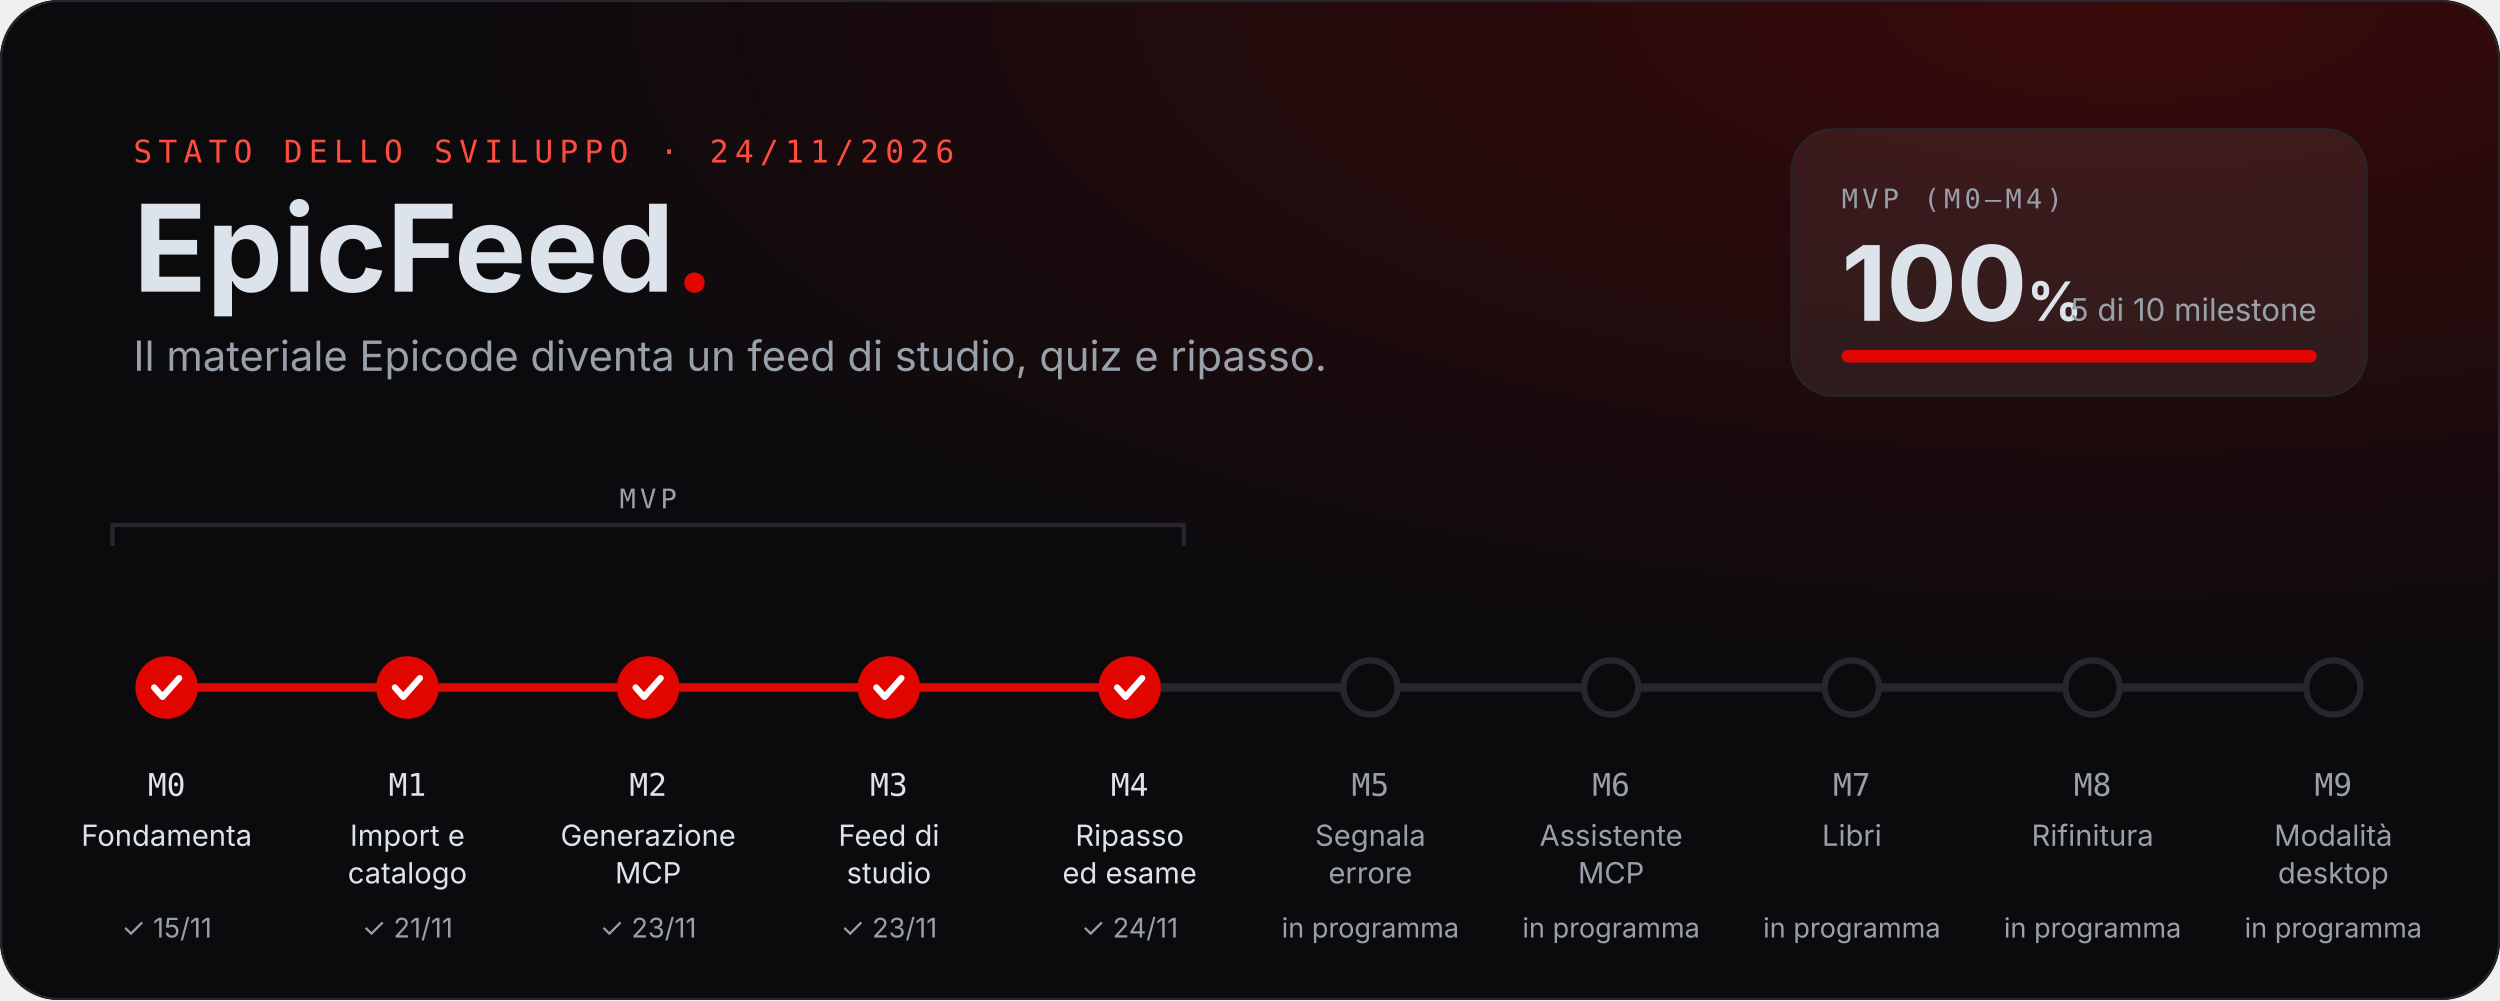
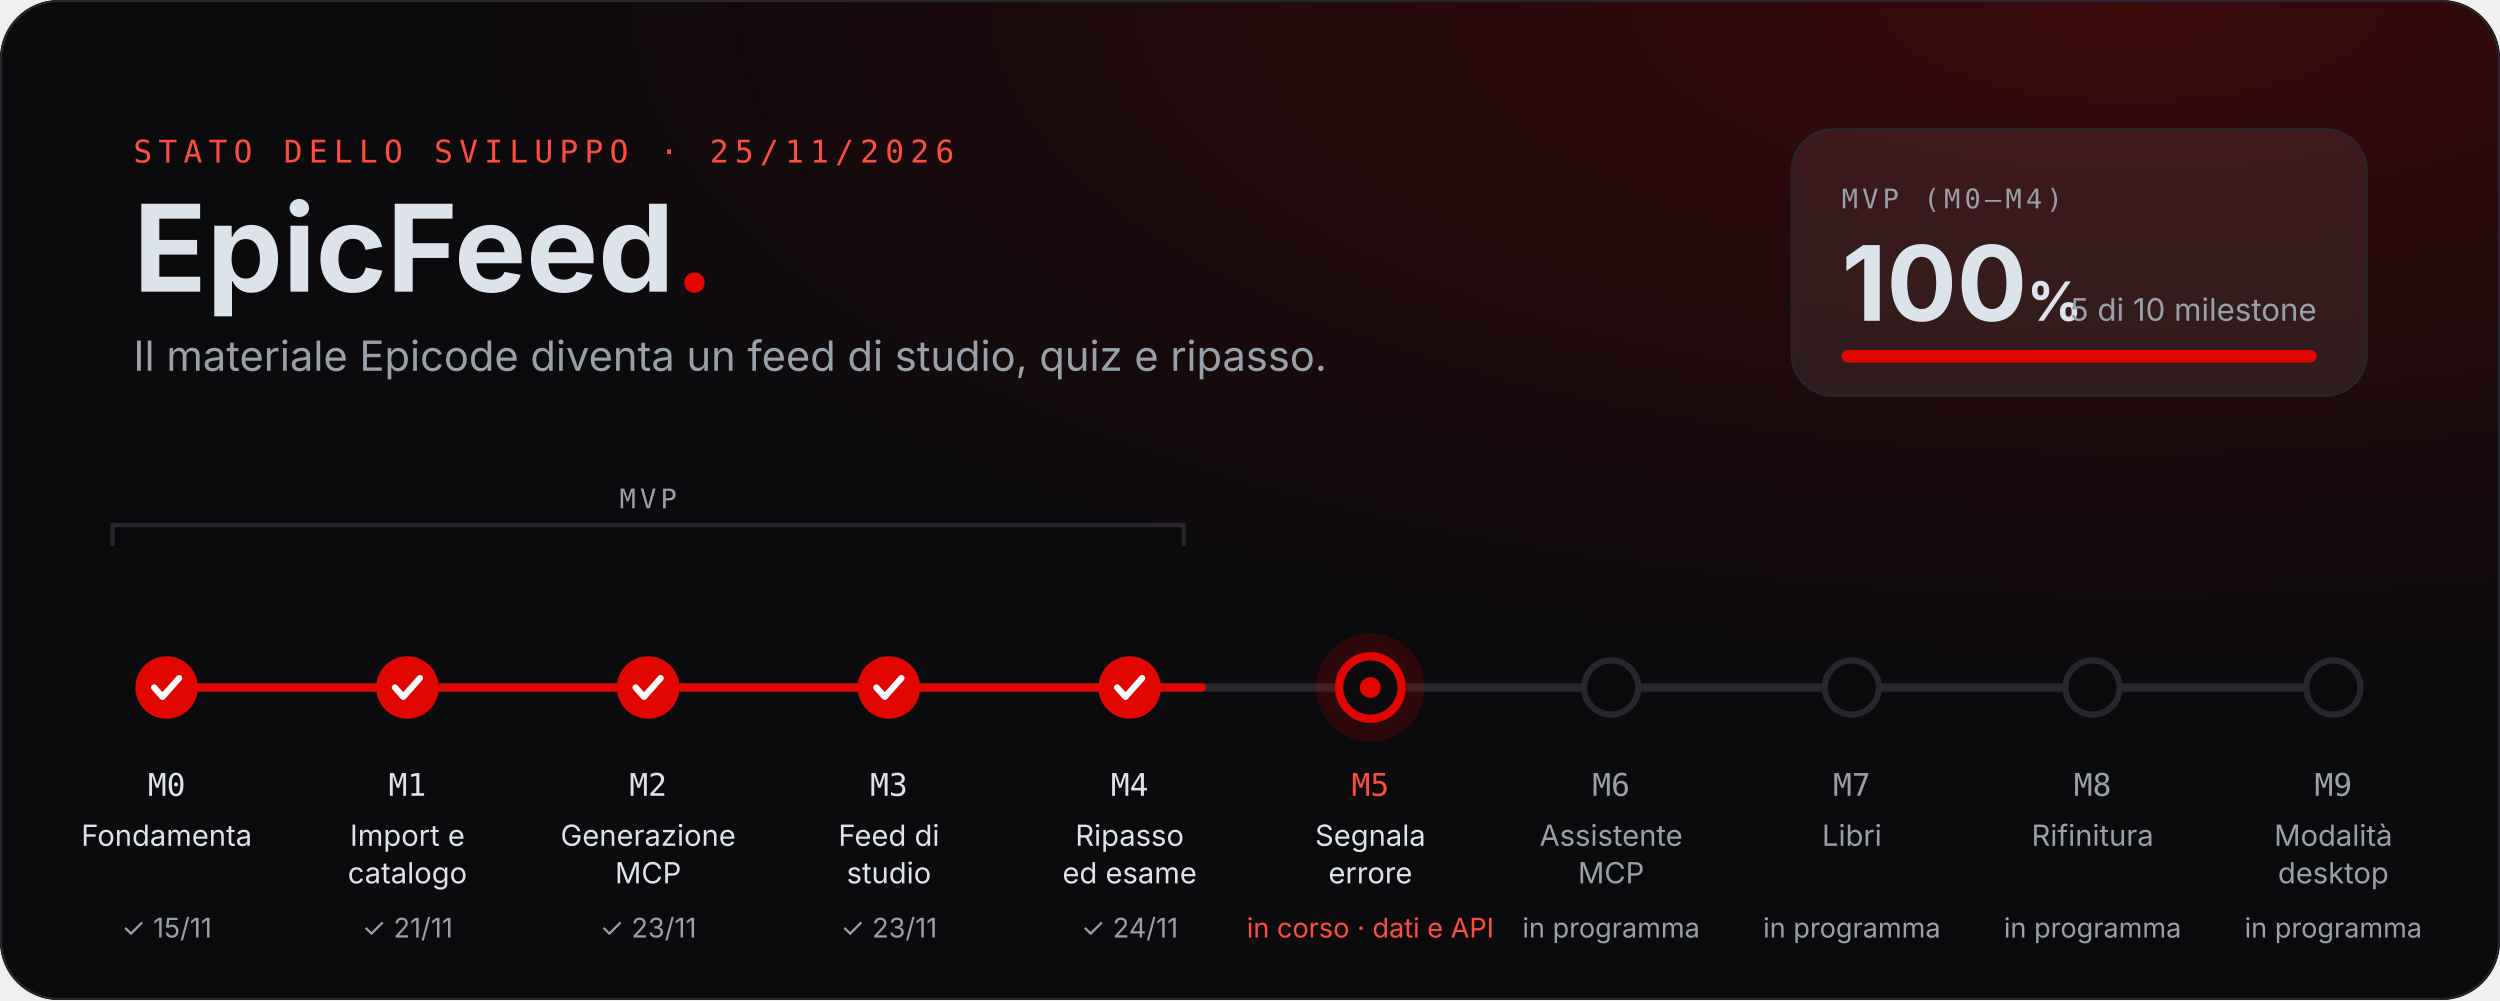
<svg xmlns="http://www.w3.org/2000/svg" width="1200" height="480" viewBox="0 0 1200 480" role="img" aria-label="Stato dello sviluppo di EpicFeed: MVP al 100%">
  <defs>
    <radialGradient id="glow" cx="85%" cy="0%" r="70%">
      <stop offset="0" stop-color="#E10600" stop-opacity="0.22" />
      <stop offset="1" stop-color="#E10600" stop-opacity="0" />
    </radialGradient>
  </defs>
  <rect width="1200" height="480" rx="28" fill="#0B0B0E" />
  <rect width="1200" height="480" rx="28" fill="url(#glow)" />
  <rect x="0.5" y="0.5" width="1199" height="479" rx="28" fill="none" stroke="#26262C" />
-   <text x="64" y="78" font-family="'JetBrains Mono', ui-monospace, Consolas, Menlo, monospace" font-size="15" letter-spacing="3" fill="#FF4D3D">STATO DELLO SVILUPPO · 24/11/2026</text>
+   <text x="64" y="78" font-family="'JetBrains Mono', ui-monospace, Consolas, Menlo, monospace" font-size="15" letter-spacing="3" fill="#FF4D3D">STATO DELLO SVILUPPO · 25/11/2026</text>
  <text x="64" y="140" font-family="'Space Grotesk', Inter, 'Segoe UI', system-ui, sans-serif" font-size="58" font-weight="700" fill="#DCE3EA">EpicFeed<tspan fill="#E10600">.</tspan>
  </text>
  <text x="64" y="178" font-family="Inter, 'Segoe UI', system-ui, -apple-system, sans-serif" font-size="20" fill="#98A0A9">Il materiale Epicode diventa un feed di studio, quiz e ripasso.</text>
  <g transform="translate(860,62)">
    <rect width="276" height="128" rx="20" fill="#FFFFFF" fill-opacity="0.07" stroke="#26262C" />
    <text x="24" y="38" font-family="'JetBrains Mono', ui-monospace, Consolas, Menlo, monospace" font-size="13" letter-spacing="2" fill="#98A0A9">MVP (M0–M4)</text>
    <text x="24" y="92" font-family="'Space Grotesk', Inter, 'Segoe UI', system-ui, sans-serif" font-size="50" font-weight="700" fill="#DCE3EA">100<tspan font-size="26">%</tspan>
    </text>
    <text x="252" y="92" text-anchor="end" font-family="Inter, 'Segoe UI', system-ui, -apple-system, sans-serif" font-size="15" fill="#98A0A9">5 di 10 milestone</text>
    <rect x="24" y="106" width="228" height="6" rx="3" fill="#26262C" />
    <rect x="24" y="106" width="228" height="6" rx="3" fill="#E10600" />
  </g>
  <path d="M54 262 v-10 h514.222 v10" fill="none" stroke="#26262C" stroke-width="2" />
  <text x="311.111" y="244" text-anchor="middle" font-family="'JetBrains Mono', ui-monospace, Consolas, Menlo, monospace" font-size="13" letter-spacing="2" fill="#98A0A9">MVP</text>
  <line x1="80" y1="330" x2="1120" y2="330" stroke="#26262C" stroke-width="4" stroke-linecap="round" />
-   <line x1="80" y1="330" x2="542.222" y2="330" stroke="#E10600" stroke-width="4" stroke-linecap="round" />
+   <line x1="80" y1="330" x2="576.889" y2="330" stroke="#E10600" stroke-width="4" stroke-linecap="round" />
  <circle cx="80" cy="330" r="15" fill="#E10600" />
  <path d="M74 330 l4 4.5 l8 -9" fill="none" stroke="#FFFFFF" stroke-width="3" stroke-linecap="round" stroke-linejoin="round" />
  <text x="80" y="382" text-anchor="middle" font-family="'JetBrains Mono', ui-monospace, Consolas, Menlo, monospace" font-size="15" font-weight="500" fill="#DCE3EA">M0</text>
  <text x="80" y="406" text-anchor="middle" font-family="Inter, 'Segoe UI', system-ui, -apple-system, sans-serif" font-size="14" fill="#DCE3EA">Fondamenta</text>
  <text x="80" y="450" text-anchor="middle" font-family="Inter, 'Segoe UI', system-ui, -apple-system, sans-serif" font-size="13" fill="#98A0A9">✓ 15/11</text>
  <circle cx="195.556" cy="330" r="15" fill="#E10600" />
  <path d="M189.556 330 l4 4.5 l8 -9" fill="none" stroke="#FFFFFF" stroke-width="3" stroke-linecap="round" stroke-linejoin="round" />
  <text x="195.556" y="382" text-anchor="middle" font-family="'JetBrains Mono', ui-monospace, Consolas, Menlo, monospace" font-size="15" font-weight="500" fill="#DCE3EA">M1</text>
  <text x="195.556" y="406" text-anchor="middle" font-family="Inter, 'Segoe UI', system-ui, -apple-system, sans-serif" font-size="14" fill="#DCE3EA">Import e</text>
  <text x="195.556" y="424" text-anchor="middle" font-family="Inter, 'Segoe UI', system-ui, -apple-system, sans-serif" font-size="14" fill="#DCE3EA">catalogo</text>
  <text x="195.556" y="450" text-anchor="middle" font-family="Inter, 'Segoe UI', system-ui, -apple-system, sans-serif" font-size="13" fill="#98A0A9">✓ 21/11</text>
  <circle cx="311.111" cy="330" r="15" fill="#E10600" />
  <path d="M305.111 330 l4 4.5 l8 -9" fill="none" stroke="#FFFFFF" stroke-width="3" stroke-linecap="round" stroke-linejoin="round" />
  <text x="311.111" y="382" text-anchor="middle" font-family="'JetBrains Mono', ui-monospace, Consolas, Menlo, monospace" font-size="15" font-weight="500" fill="#DCE3EA">M2</text>
  <text x="311.111" y="406" text-anchor="middle" font-family="Inter, 'Segoe UI', system-ui, -apple-system, sans-serif" font-size="14" fill="#DCE3EA">Generazione</text>
  <text x="311.111" y="424" text-anchor="middle" font-family="Inter, 'Segoe UI', system-ui, -apple-system, sans-serif" font-size="14" fill="#DCE3EA">MCP</text>
  <text x="311.111" y="450" text-anchor="middle" font-family="Inter, 'Segoe UI', system-ui, -apple-system, sans-serif" font-size="13" fill="#98A0A9">✓ 23/11</text>
  <circle cx="426.667" cy="330" r="15" fill="#E10600" />
  <path d="M420.667 330 l4 4.5 l8 -9" fill="none" stroke="#FFFFFF" stroke-width="3" stroke-linecap="round" stroke-linejoin="round" />
  <text x="426.667" y="382" text-anchor="middle" font-family="'JetBrains Mono', ui-monospace, Consolas, Menlo, monospace" font-size="15" font-weight="500" fill="#DCE3EA">M3</text>
  <text x="426.667" y="406" text-anchor="middle" font-family="Inter, 'Segoe UI', system-ui, -apple-system, sans-serif" font-size="14" fill="#DCE3EA">Feed di</text>
  <text x="426.667" y="424" text-anchor="middle" font-family="Inter, 'Segoe UI', system-ui, -apple-system, sans-serif" font-size="14" fill="#DCE3EA">studio</text>
  <text x="426.667" y="450" text-anchor="middle" font-family="Inter, 'Segoe UI', system-ui, -apple-system, sans-serif" font-size="13" fill="#98A0A9">✓ 23/11</text>
  <circle cx="542.222" cy="330" r="15" fill="#E10600" />
  <path d="M536.222 330 l4 4.5 l8 -9" fill="none" stroke="#FFFFFF" stroke-width="3" stroke-linecap="round" stroke-linejoin="round" />
  <text x="542.222" y="382" text-anchor="middle" font-family="'JetBrains Mono', ui-monospace, Consolas, Menlo, monospace" font-size="15" font-weight="500" fill="#DCE3EA">M4</text>
  <text x="542.222" y="406" text-anchor="middle" font-family="Inter, 'Segoe UI', system-ui, -apple-system, sans-serif" font-size="14" fill="#DCE3EA">Ripasso</text>
  <text x="542.222" y="424" text-anchor="middle" font-family="Inter, 'Segoe UI', system-ui, -apple-system, sans-serif" font-size="14" fill="#DCE3EA">ed esame</text>
  <text x="542.222" y="450" text-anchor="middle" font-family="Inter, 'Segoe UI', system-ui, -apple-system, sans-serif" font-size="13" fill="#98A0A9">✓ 24/11</text>
-   <circle cx="657.778" cy="330" r="13" fill="#0B0B0E" stroke="#26262C" stroke-width="3" />
-   <text x="657.778" y="382" text-anchor="middle" font-family="'JetBrains Mono', ui-monospace, Consolas, Menlo, monospace" font-size="15" font-weight="500" fill="#98A0A9">M5</text>
-   <text x="657.778" y="406" text-anchor="middle" font-family="Inter, 'Segoe UI', system-ui, -apple-system, sans-serif" font-size="14" fill="#98A0A9">Segnala</text>
-   <text x="657.778" y="424" text-anchor="middle" font-family="Inter, 'Segoe UI', system-ui, -apple-system, sans-serif" font-size="14" fill="#98A0A9">errore</text>
-   <text x="657.778" y="450" text-anchor="middle" font-family="Inter, 'Segoe UI', system-ui, -apple-system, sans-serif" font-size="13" fill="#98A0A9">in programma</text>
+   <circle cx="657.778" cy="330" r="26" fill="#E10600" fill-opacity="0.16" />
+   <circle cx="657.778" cy="330" r="15" fill="#0B0B0E" stroke="#E10600" stroke-width="4" />
+   <circle cx="657.778" cy="330" r="5" fill="#E10600" />
+   <text x="657.778" y="382" text-anchor="middle" font-family="'JetBrains Mono', ui-monospace, Consolas, Menlo, monospace" font-size="15" font-weight="500" fill="#FF4D3D">M5</text>
+   <text x="657.778" y="406" text-anchor="middle" font-family="Inter, 'Segoe UI', system-ui, -apple-system, sans-serif" font-size="14" fill="#DCE3EA">Segnala</text>
+   <text x="657.778" y="424" text-anchor="middle" font-family="Inter, 'Segoe UI', system-ui, -apple-system, sans-serif" font-size="14" fill="#DCE3EA">errore</text>
+   <text x="657.778" y="450" text-anchor="middle" font-family="Inter, 'Segoe UI', system-ui, -apple-system, sans-serif" font-size="13" fill="#FF4D3D">in corso · dati e API</text>
  <circle cx="773.333" cy="330" r="13" fill="#0B0B0E" stroke="#26262C" stroke-width="3" />
  <text x="773.333" y="382" text-anchor="middle" font-family="'JetBrains Mono', ui-monospace, Consolas, Menlo, monospace" font-size="15" font-weight="500" fill="#98A0A9">M6</text>
  <text x="773.333" y="406" text-anchor="middle" font-family="Inter, 'Segoe UI', system-ui, -apple-system, sans-serif" font-size="14" fill="#98A0A9">Assistente</text>
  <text x="773.333" y="424" text-anchor="middle" font-family="Inter, 'Segoe UI', system-ui, -apple-system, sans-serif" font-size="14" fill="#98A0A9">MCP</text>
  <text x="773.333" y="450" text-anchor="middle" font-family="Inter, 'Segoe UI', system-ui, -apple-system, sans-serif" font-size="13" fill="#98A0A9">in programma</text>
  <circle cx="888.889" cy="330" r="13" fill="#0B0B0E" stroke="#26262C" stroke-width="3" />
  <text x="888.889" y="382" text-anchor="middle" font-family="'JetBrains Mono', ui-monospace, Consolas, Menlo, monospace" font-size="15" font-weight="500" fill="#98A0A9">M7</text>
  <text x="888.889" y="406" text-anchor="middle" font-family="Inter, 'Segoe UI', system-ui, -apple-system, sans-serif" font-size="14" fill="#98A0A9">Libri</text>
  <text x="888.889" y="450" text-anchor="middle" font-family="Inter, 'Segoe UI', system-ui, -apple-system, sans-serif" font-size="13" fill="#98A0A9">in programma</text>
  <circle cx="1004.444" cy="330" r="13" fill="#0B0B0E" stroke="#26262C" stroke-width="3" />
  <text x="1004.444" y="382" text-anchor="middle" font-family="'JetBrains Mono', ui-monospace, Consolas, Menlo, monospace" font-size="15" font-weight="500" fill="#98A0A9">M8</text>
  <text x="1004.444" y="406" text-anchor="middle" font-family="Inter, 'Segoe UI', system-ui, -apple-system, sans-serif" font-size="14" fill="#98A0A9">Rifinitura</text>
  <text x="1004.444" y="450" text-anchor="middle" font-family="Inter, 'Segoe UI', system-ui, -apple-system, sans-serif" font-size="13" fill="#98A0A9">in programma</text>
  <circle cx="1120" cy="330" r="13" fill="#0B0B0E" stroke="#26262C" stroke-width="3" />
  <text x="1120" y="382" text-anchor="middle" font-family="'JetBrains Mono', ui-monospace, Consolas, Menlo, monospace" font-size="15" font-weight="500" fill="#98A0A9">M9</text>
  <text x="1120" y="406" text-anchor="middle" font-family="Inter, 'Segoe UI', system-ui, -apple-system, sans-serif" font-size="14" fill="#98A0A9">Modalità</text>
  <text x="1120" y="424" text-anchor="middle" font-family="Inter, 'Segoe UI', system-ui, -apple-system, sans-serif" font-size="14" fill="#98A0A9">desktop</text>
  <text x="1120" y="450" text-anchor="middle" font-family="Inter, 'Segoe UI', system-ui, -apple-system, sans-serif" font-size="13" fill="#98A0A9">in programma</text>
</svg>
